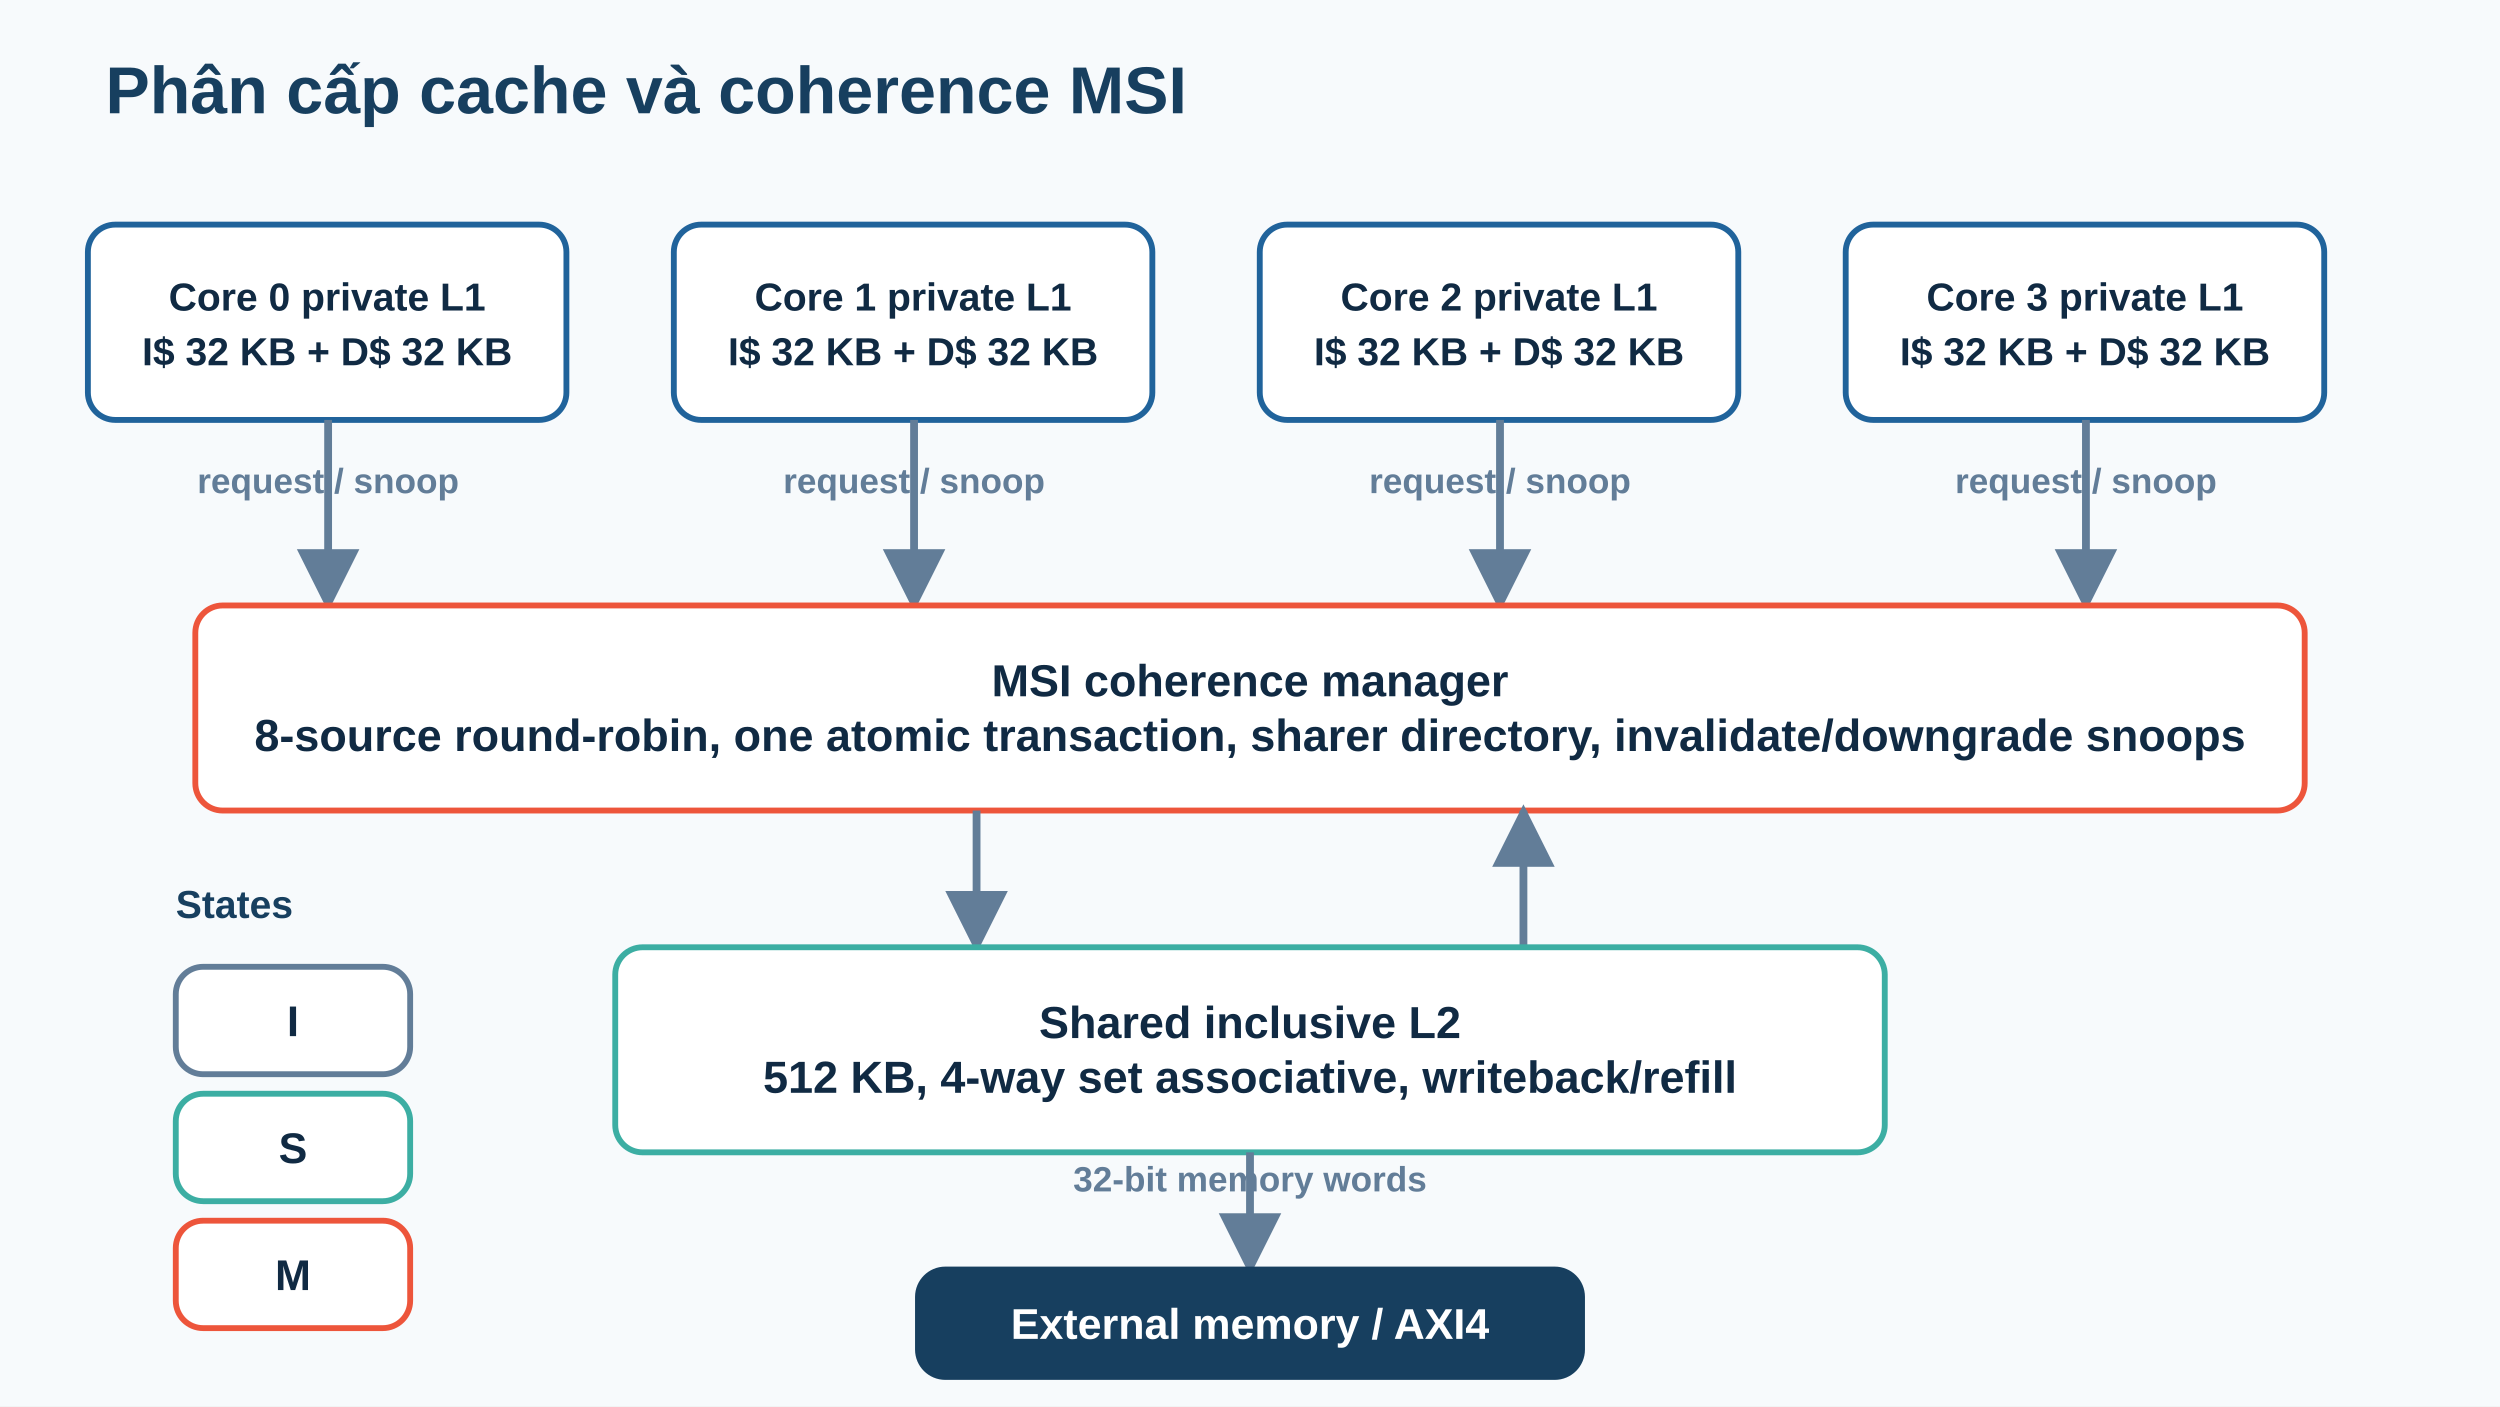
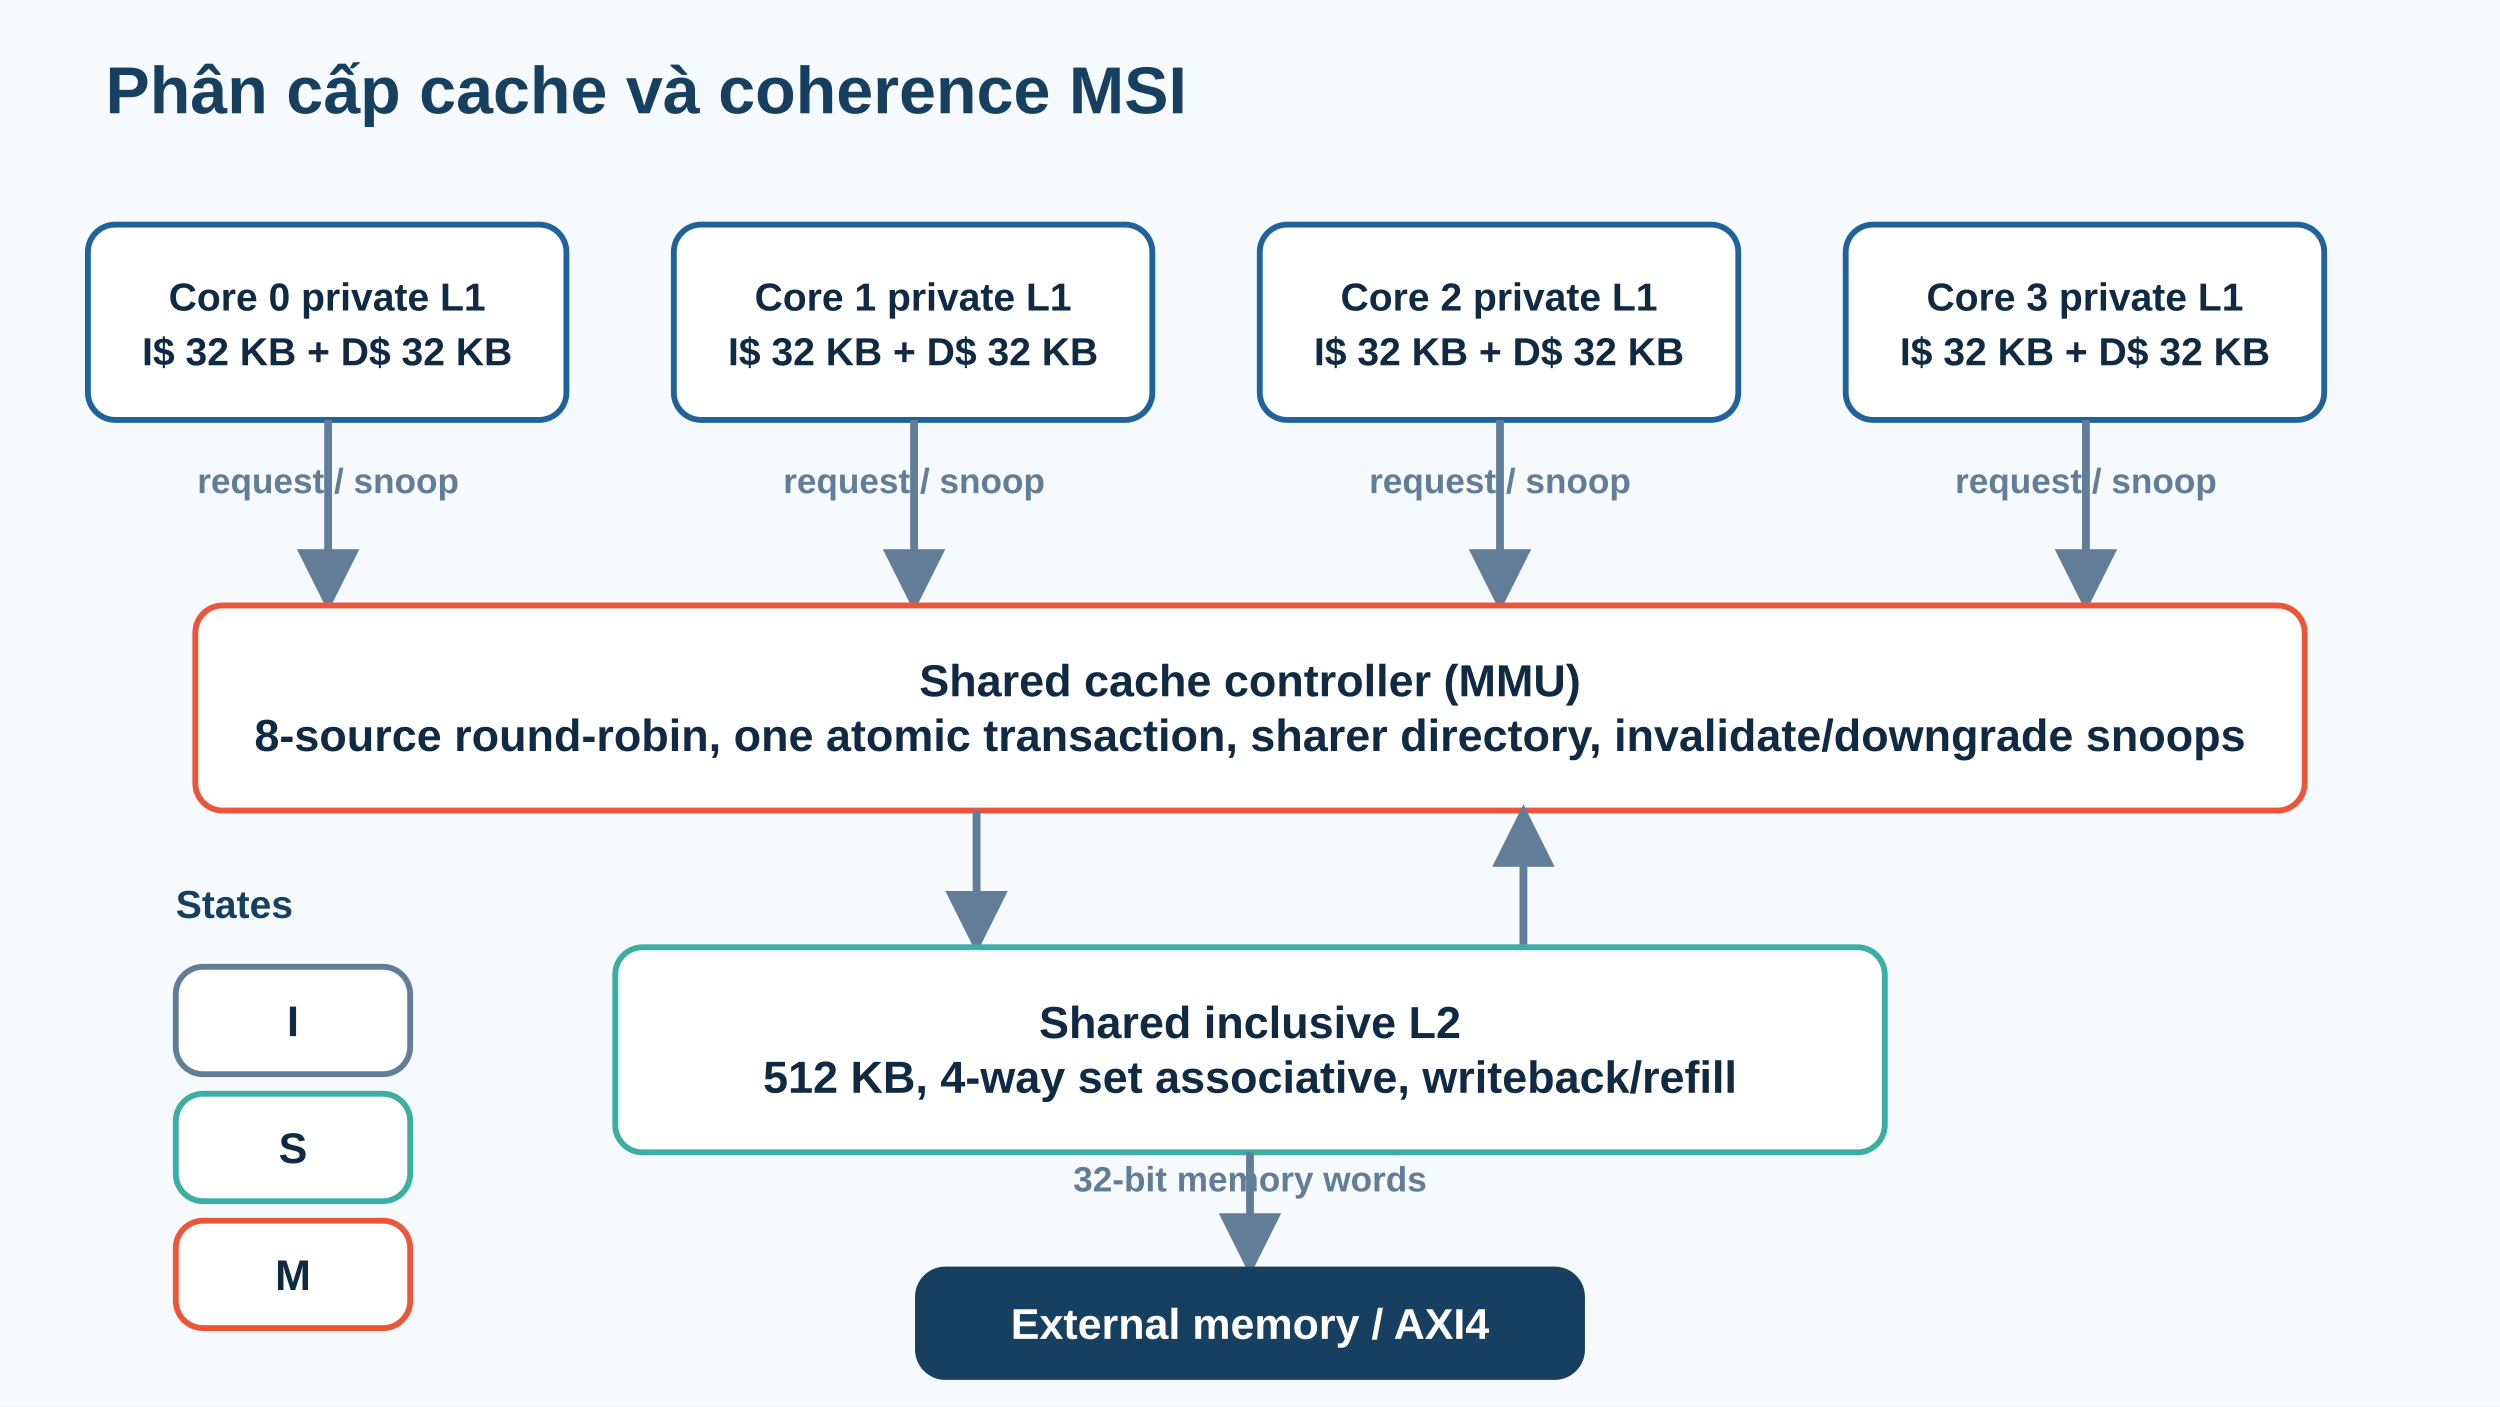
<svg xmlns="http://www.w3.org/2000/svg" width="1280" height="720" viewBox="0 0 1280 720">
  <defs>
    <marker id="arrow" viewBox="0 0 10 10" refX="9" refY="5" markerWidth="8" markerHeight="8" orient="auto-start-reverse">
      <path d="M 0 0 L 10 5 L 0 10 z" fill="#627D98" />
    </marker>
  </defs>
  <rect width="1280" height="720" fill="#F7FAFC" />
  <text x="54" y="58" font-family="Segoe UI, Arial, sans-serif" font-size="34" font-weight="750" text-anchor="start" fill="#173F5F">Phân cấp cache và coherence MSI</text>
  <rect x="45" y="115" width="245" height="100" rx="14" fill="#FFFFFF" stroke="#20639B" stroke-width="3" />
  <text x="167.5" y="159" font-family="Segoe UI, Arial, sans-serif" font-size="20" font-weight="650" text-anchor="middle" fill="#102A43">Core 0 private L1</text>
  <text x="167.5" y="187" font-family="Segoe UI, Arial, sans-serif" font-size="20" font-weight="650" text-anchor="middle" fill="#102A43">I$ 32 KB + D$ 32 KB</text>
  <rect x="345" y="115" width="245" height="100" rx="14" fill="#FFFFFF" stroke="#20639B" stroke-width="3" />
  <text x="467.5" y="159" font-family="Segoe UI, Arial, sans-serif" font-size="20" font-weight="650" text-anchor="middle" fill="#102A43">Core 1 private L1</text>
  <text x="467.5" y="187" font-family="Segoe UI, Arial, sans-serif" font-size="20" font-weight="650" text-anchor="middle" fill="#102A43">I$ 32 KB + D$ 32 KB</text>
  <rect x="645" y="115" width="245" height="100" rx="14" fill="#FFFFFF" stroke="#20639B" stroke-width="3" />
  <text x="767.5" y="159" font-family="Segoe UI, Arial, sans-serif" font-size="20" font-weight="650" text-anchor="middle" fill="#102A43">Core 2 private L1</text>
  <text x="767.5" y="187" font-family="Segoe UI, Arial, sans-serif" font-size="20" font-weight="650" text-anchor="middle" fill="#102A43">I$ 32 KB + D$ 32 KB</text>
  <rect x="945" y="115" width="245" height="100" rx="14" fill="#FFFFFF" stroke="#20639B" stroke-width="3" />
  <text x="1067.5" y="159" font-family="Segoe UI, Arial, sans-serif" font-size="20" font-weight="650" text-anchor="middle" fill="#102A43">Core 3 private L1</text>
  <text x="1067.5" y="187" font-family="Segoe UI, Arial, sans-serif" font-size="20" font-weight="650" text-anchor="middle" fill="#102A43">I$ 32 KB + D$ 32 KB</text>
  <line x1="168" y1="215" x2="168" y2="310" stroke="#627D98" stroke-width="4" marker-end="url(#arrow)" />
  <text x="168" y="252.5" font-family="Segoe UI, Arial, sans-serif" font-size="18" font-weight="600" text-anchor="middle" fill="#627D98">request / snoop</text>
  <line x1="468" y1="215" x2="468" y2="310" stroke="#627D98" stroke-width="4" marker-end="url(#arrow)" />
  <text x="468" y="252.5" font-family="Segoe UI, Arial, sans-serif" font-size="18" font-weight="600" text-anchor="middle" fill="#627D98">request / snoop</text>
  <line x1="768" y1="215" x2="768" y2="310" stroke="#627D98" stroke-width="4" marker-end="url(#arrow)" />
  <text x="768" y="252.5" font-family="Segoe UI, Arial, sans-serif" font-size="18" font-weight="600" text-anchor="middle" fill="#627D98">request / snoop</text>
  <line x1="1068" y1="215" x2="1068" y2="310" stroke="#627D98" stroke-width="4" marker-end="url(#arrow)" />
  <text x="1068" y="252.5" font-family="Segoe UI, Arial, sans-serif" font-size="18" font-weight="600" text-anchor="middle" fill="#627D98">request / snoop</text>
  <rect x="100" y="310" width="1080" height="105" rx="14" fill="#FFFFFF" stroke="#ED553B" stroke-width="3" />
-   <text x="640" y="356.5" font-family="Segoe UI, Arial, sans-serif" font-size="23" font-weight="650" text-anchor="middle" fill="#102A43">MSI coherence manager</text>
+   <text x="640" y="356.5" font-family="Segoe UI, Arial, sans-serif" font-size="23" font-weight="650" text-anchor="middle" fill="#102A43">Shared cache controller (MMU)</text>
  <text x="640" y="384.5" font-family="Segoe UI, Arial, sans-serif" font-size="23" font-weight="650" text-anchor="middle" fill="#102A43">8-source round-robin, one atomic transaction, sharer directory, invalidate/downgrade snoops</text>
  <line x1="500" y1="415" x2="500" y2="485" stroke="#627D98" stroke-width="4" marker-end="url(#arrow)" />
  <line x1="780" y1="485" x2="780" y2="415" stroke="#627D98" stroke-width="4" marker-end="url(#arrow)" />
  <rect x="315" y="485" width="650" height="105" rx="14" fill="#FFFFFF" stroke="#3CAEA3" stroke-width="3" />
  <text x="640" y="531.5" font-family="Segoe UI, Arial, sans-serif" font-size="23" font-weight="650" text-anchor="middle" fill="#102A43">Shared inclusive L2</text>
  <text x="640" y="559.5" font-family="Segoe UI, Arial, sans-serif" font-size="23" font-weight="650" text-anchor="middle" fill="#102A43">512 KB, 4-way set associative, writeback/refill</text>
  <line x1="640" y1="590" x2="640" y2="650" stroke="#627D98" stroke-width="4" marker-end="url(#arrow)" />
  <text x="640" y="610" font-family="Segoe UI, Arial, sans-serif" font-size="18" font-weight="600" text-anchor="middle" fill="#627D98">32-bit memory words</text>
  <rect x="470" y="650" width="340" height="55" rx="14" fill="#173F5F" stroke="#173F5F" stroke-width="3" />
  <text x="640" y="685.5" font-family="Segoe UI, Arial, sans-serif" font-size="22" font-weight="650" text-anchor="middle" fill="#FFFFFF">External memory / AXI4</text>
  <text x="90" y="470" font-family="Segoe UI, Arial, sans-serif" font-size="20" font-weight="700" text-anchor="start" fill="#173F5F">States</text>
  <rect x="90" y="495" width="120" height="55" rx="14" fill="#FFFFFF" stroke="#627D98" stroke-width="3" />
  <text x="150" y="530.5" font-family="Segoe UI, Arial, sans-serif" font-size="22" font-weight="650" text-anchor="middle" fill="#102A43">I</text>
  <rect x="90" y="560" width="120" height="55" rx="14" fill="#FFFFFF" stroke="#3CAEA3" stroke-width="3" />
  <text x="150" y="595.5" font-family="Segoe UI, Arial, sans-serif" font-size="22" font-weight="650" text-anchor="middle" fill="#102A43">S</text>
  <rect x="90" y="625" width="120" height="55" rx="14" fill="#FFFFFF" stroke="#ED553B" stroke-width="3" />
  <text x="150" y="660.5" font-family="Segoe UI, Arial, sans-serif" font-size="22" font-weight="650" text-anchor="middle" fill="#102A43">M</text>
</svg>
